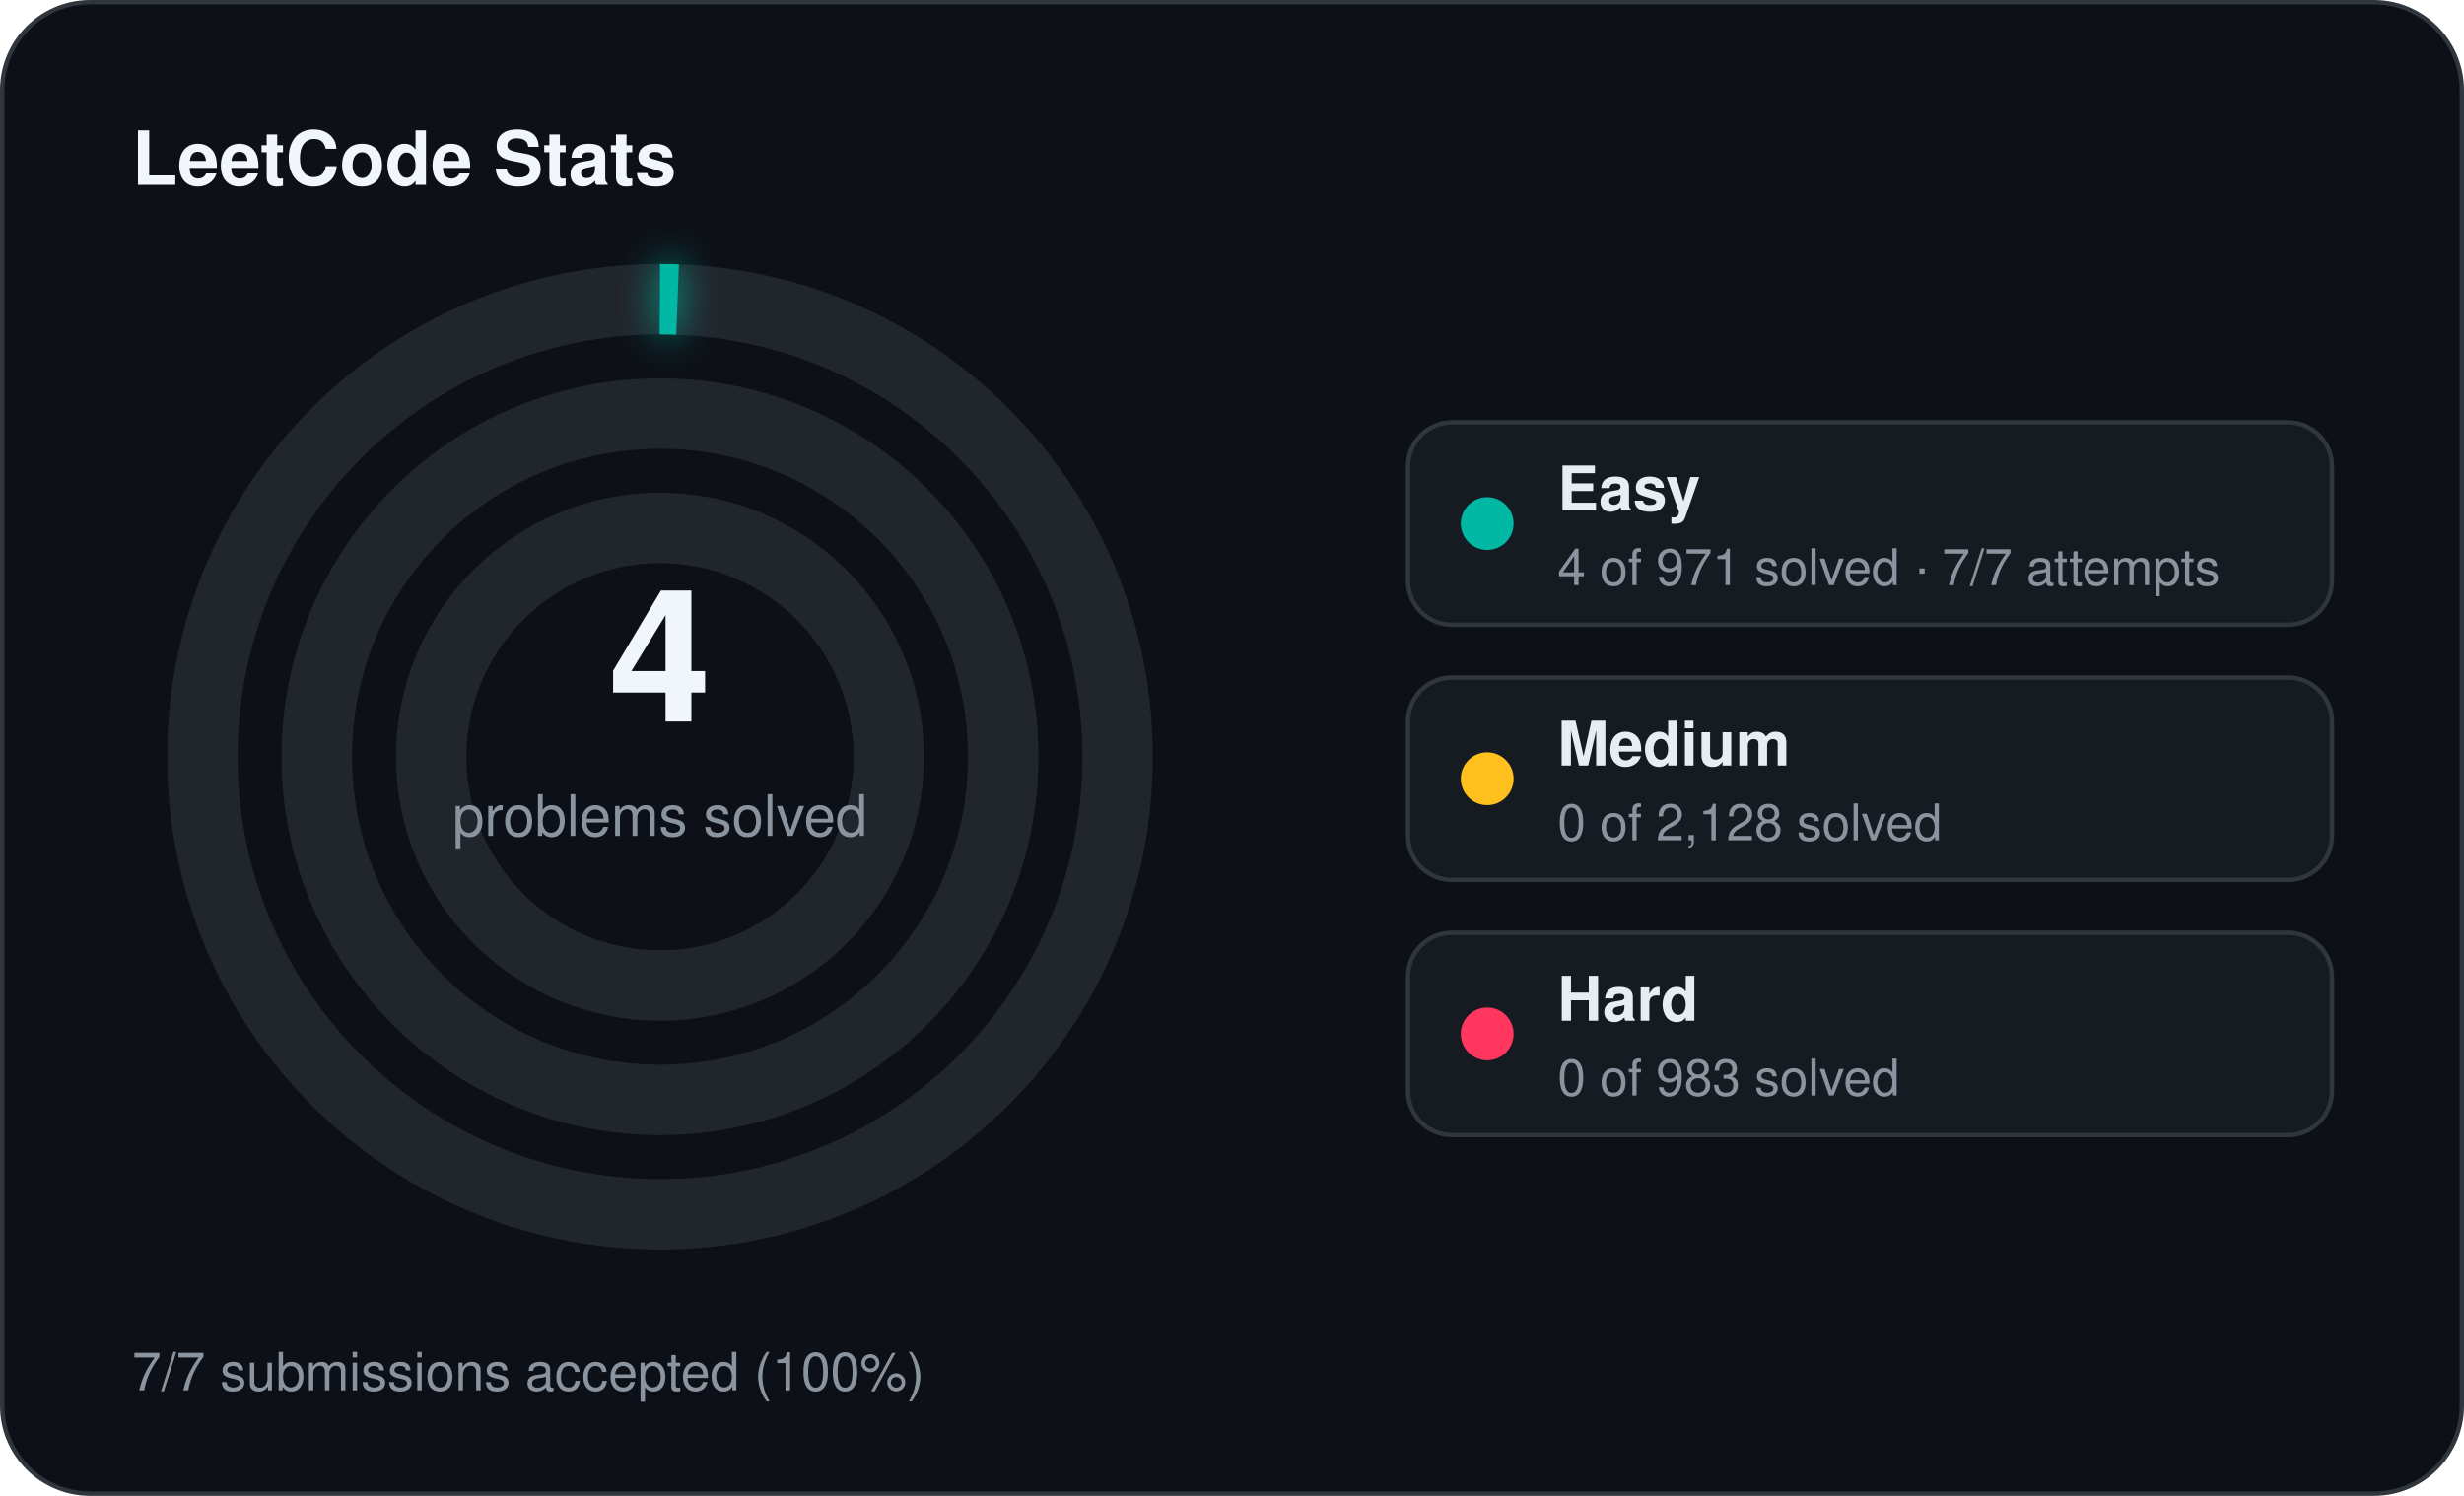
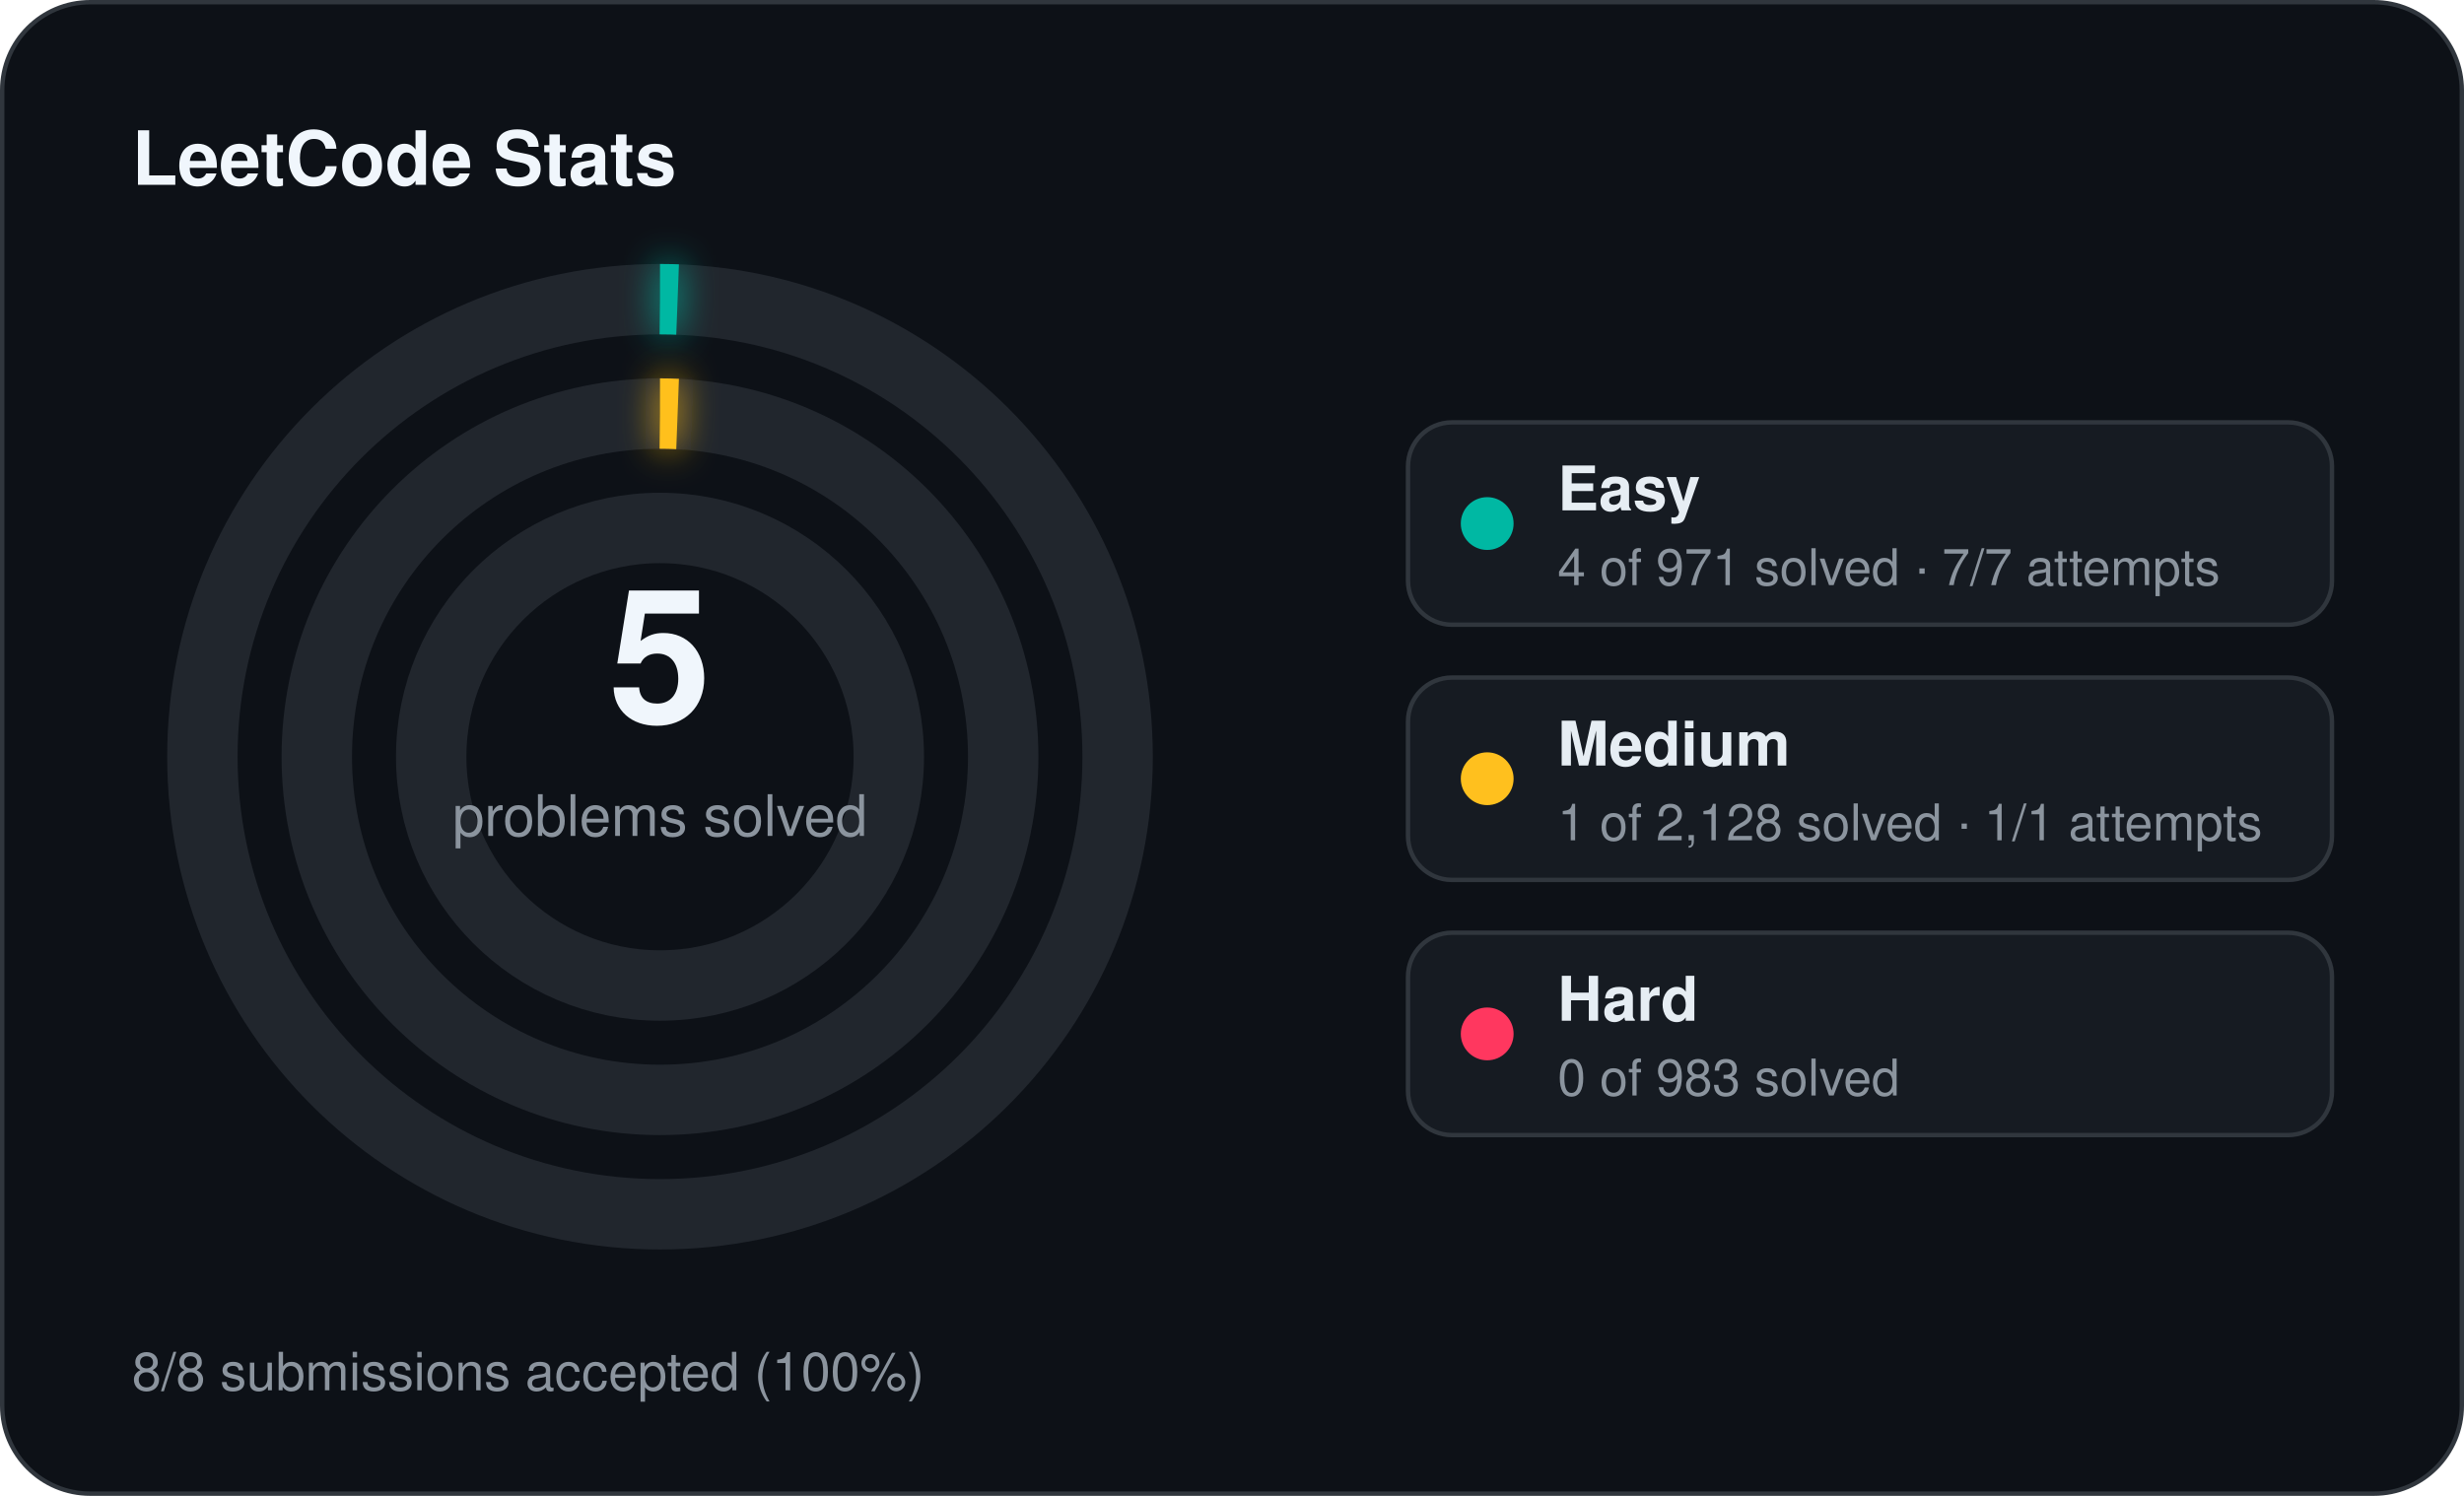
<svg xmlns="http://www.w3.org/2000/svg" width="560" height="340" viewBox="0 0 560 340">
  <defs>
    <filter id="stats-glow" x="-60%" y="-60%" width="220%" height="220%">
      <feGaussianBlur stdDeviation="4" result="blur" />
      <feMerge>
        <feMergeNode in="blur" />
        <feMergeNode in="SourceGraphic" />
      </feMerge>
    </filter>
  </defs>
  <rect x="0.5" y="0.5" width="559" height="339" rx="20" fill="#0d1117" stroke="#30363d" stroke-width="1" />
  <text x="30" y="42" fill="#f0f6fc" font-family="Segoe UI, Helvetica, Arial, sans-serif" font-size="17" font-weight="700">LeetCode Stats</text>
  <circle cx="150" cy="172" r="104" fill="none" stroke="#21262d" stroke-width="16" />
  <circle cx="150" cy="172" r="104" fill="none" stroke="#00b8a3" stroke-width="16" stroke-linecap="butt" stroke-dasharray="4.00 653.45" transform="rotate(-90 150 172)" filter="url(#stats-glow)" />
  <circle cx="150" cy="172" r="78" fill="none" stroke="#21262d" stroke-width="16" />
+   <circle cx="150" cy="172" r="78" fill="none" stroke="#ffc01e" stroke-width="16" stroke-linecap="butt" stroke-dasharray="4.00 490.09" transform="rotate(-90 150 172)" filter="url(#stats-glow)" />
  <circle cx="150" cy="172" r="52" fill="none" stroke="#21262d" stroke-width="16" />
-   <text x="150" y="164" text-anchor="middle" fill="#f0f6fc" font-family="Segoe UI, Helvetica, Arial, sans-serif" font-size="42" font-weight="700">4</text>
+   <text x="150" y="164" text-anchor="middle" fill="#f0f6fc" font-family="Segoe UI, Helvetica, Arial, sans-serif" font-size="42" font-weight="700">5</text>
  <text x="150" y="190" text-anchor="middle" fill="#8b949e" font-family="Segoe UI, Helvetica, Arial, sans-serif" font-size="13">problems solved</text>
  <rect x="320" y="96" width="210" height="46" rx="10" fill="#161b22" stroke="#30363d" stroke-width="1" />
  <circle cx="338" cy="119" r="6" fill="#00b8a3" />
  <text x="354" y="116" fill="#e6edf3" font-family="Segoe UI, Helvetica, Arial, sans-serif" font-size="14" font-weight="600">Easy</text>
  <text x="354" y="133" fill="#8b949e" font-family="Segoe UI, Helvetica, Arial, sans-serif" font-size="11.5">4 of 971 solved · 7/7 attempts</text>
  <rect x="320" y="154" width="210" height="46" rx="10" fill="#161b22" stroke="#30363d" stroke-width="1" />
  <circle cx="338" cy="177" r="6" fill="#ffc01e" />
  <text x="354" y="174" fill="#e6edf3" font-family="Segoe UI, Helvetica, Arial, sans-serif" font-size="14" font-weight="600">Medium</text>
-   <text x="354" y="191" fill="#8b949e" font-family="Segoe UI, Helvetica, Arial, sans-serif" font-size="11.5">0 of 2,128 solved</text>
+   <text x="354" y="191" fill="#8b949e" font-family="Segoe UI, Helvetica, Arial, sans-serif" font-size="11.5">1 of 2,128 solved · 1/1 attempts</text>
  <rect x="320" y="212" width="210" height="46" rx="10" fill="#161b22" stroke="#30363d" stroke-width="1" />
  <circle cx="338" cy="235" r="6" fill="#ff375f" />
  <text x="354" y="232" fill="#e6edf3" font-family="Segoe UI, Helvetica, Arial, sans-serif" font-size="14" font-weight="600">Hard</text>
  <text x="354" y="249" fill="#8b949e" font-family="Segoe UI, Helvetica, Arial, sans-serif" font-size="11.5">0 of 983 solved</text>
-   <text x="30" y="316" fill="#8b949e" font-family="Segoe UI, Helvetica, Arial, sans-serif" font-size="12">7/7 submissions accepted (100%)</text>
+   <text x="30" y="316" fill="#8b949e" font-family="Segoe UI, Helvetica, Arial, sans-serif" font-size="12">8/8 submissions accepted (100%)</text>
</svg>
